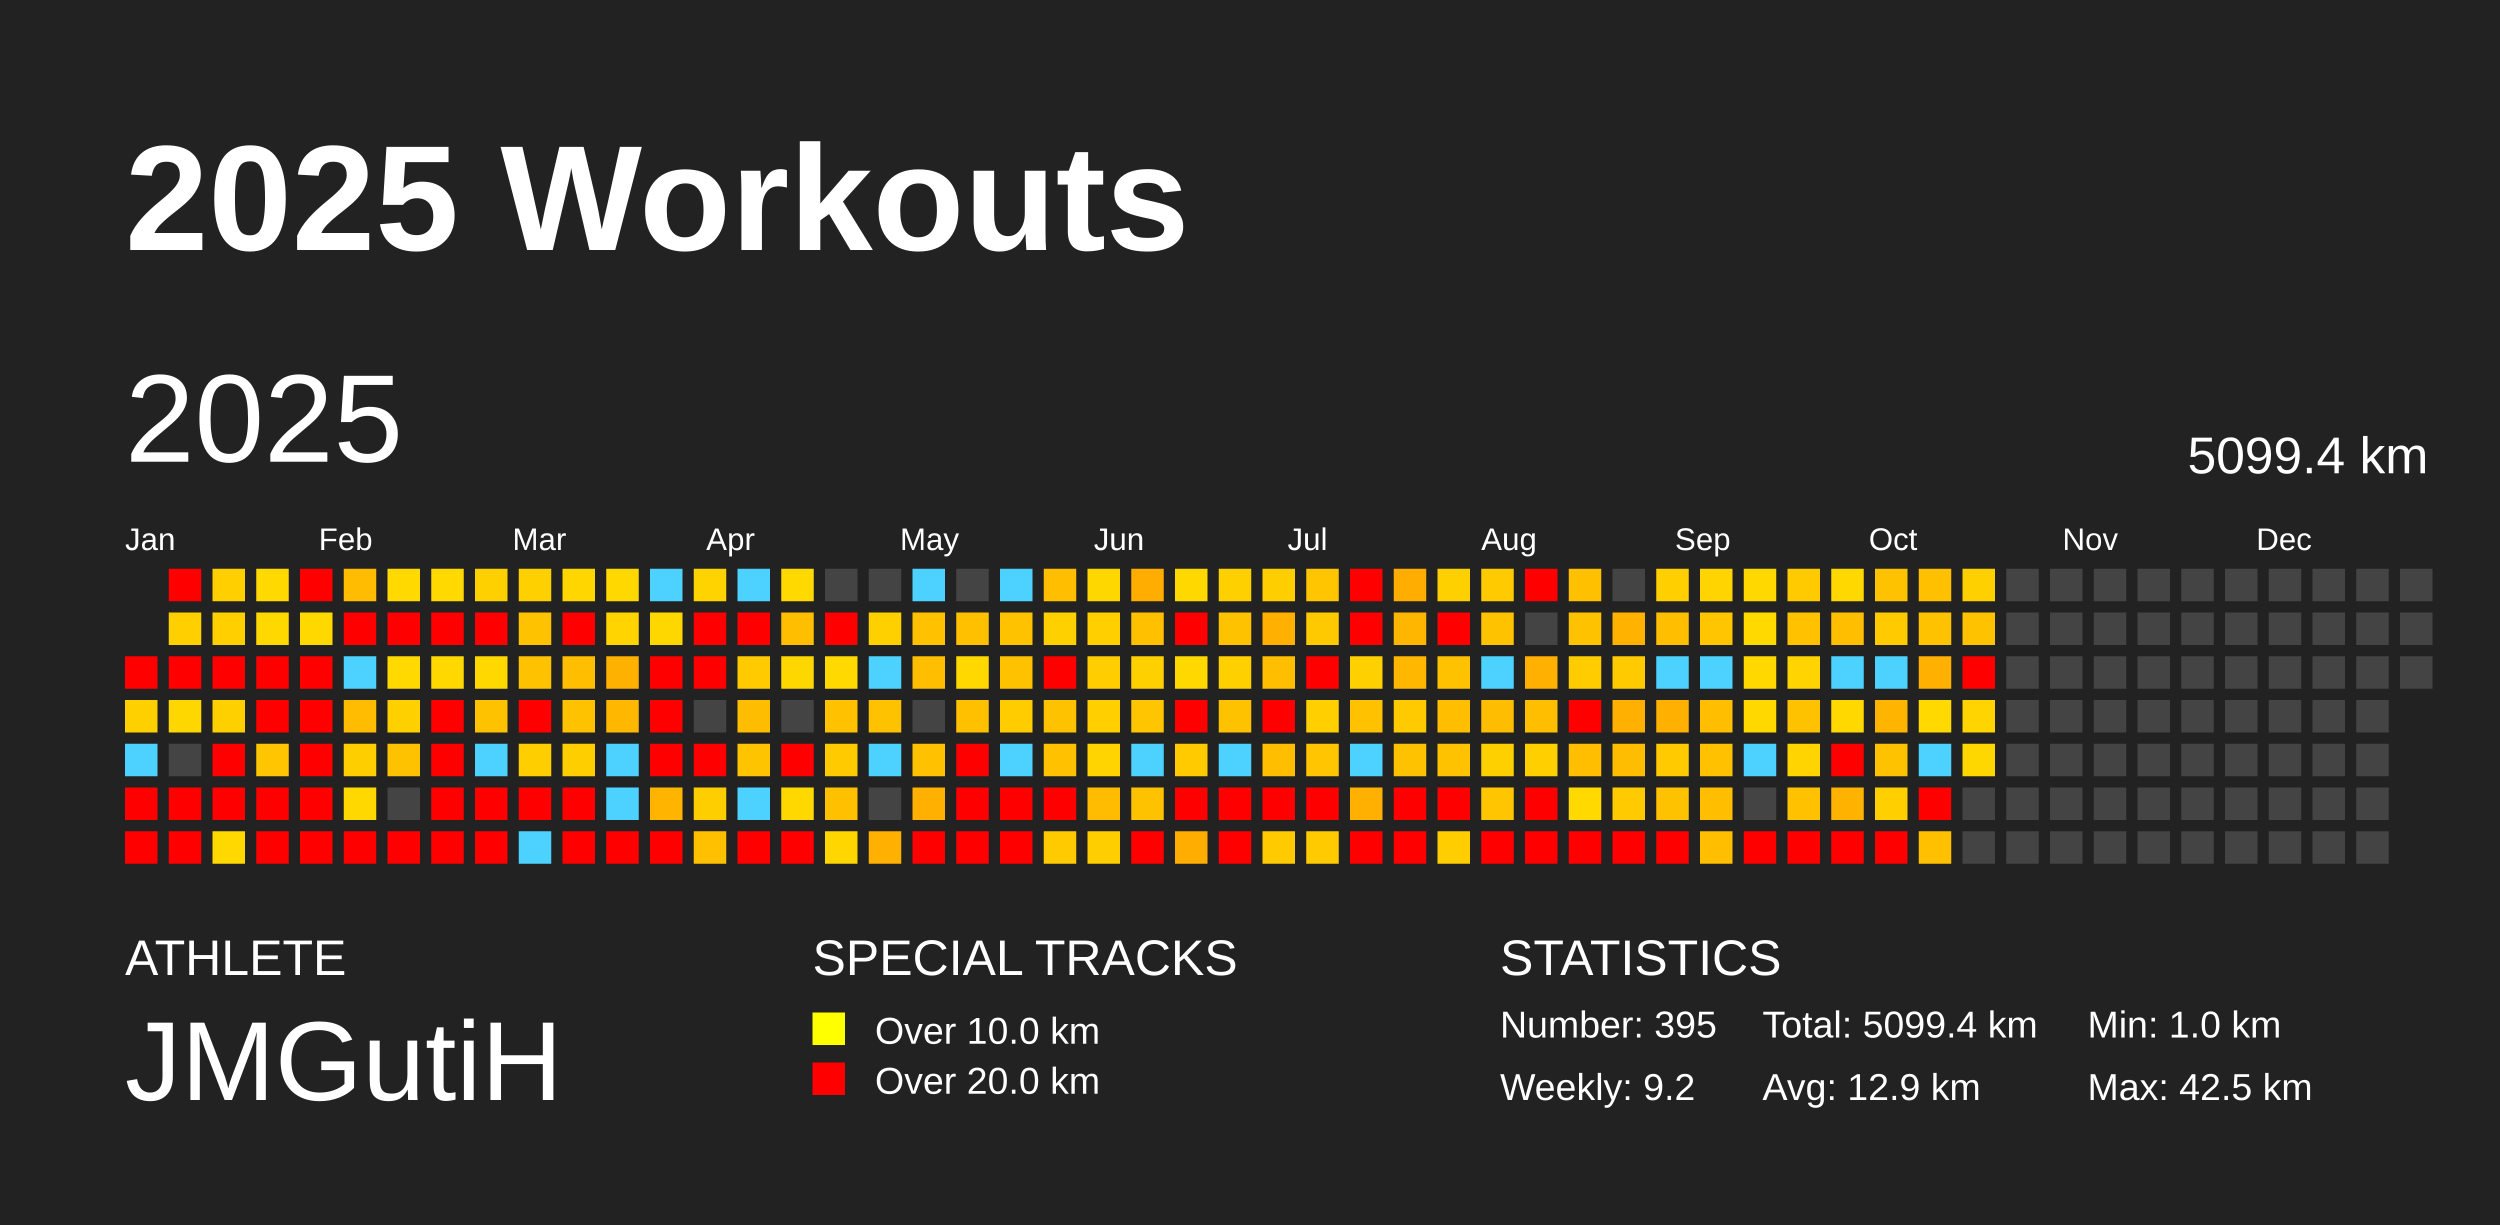
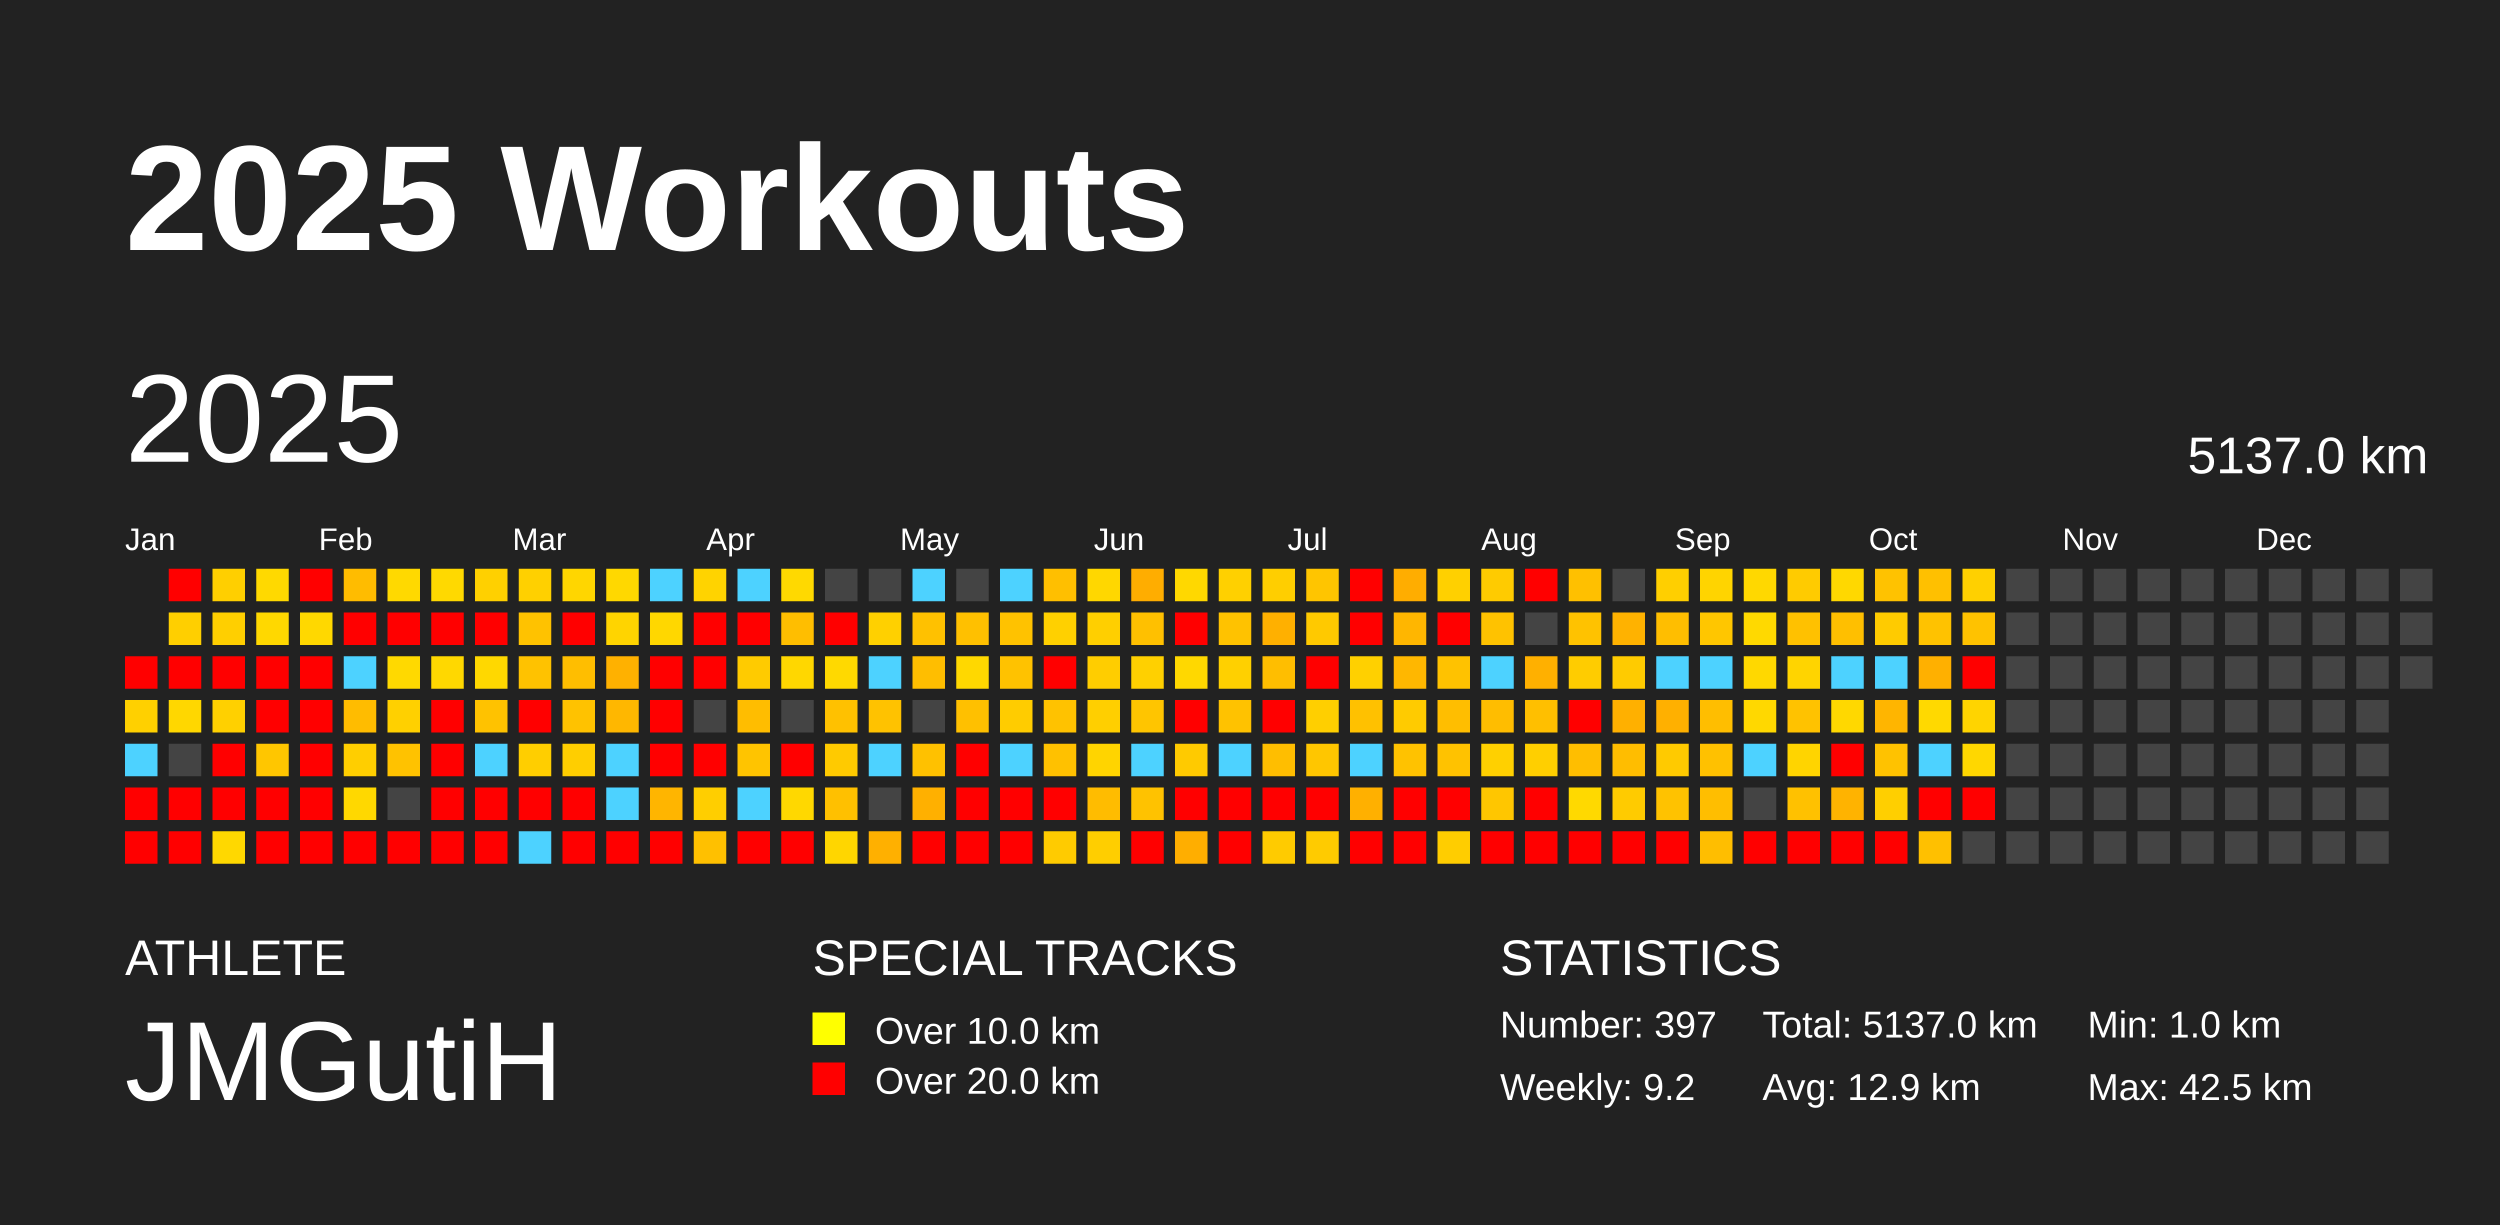
<svg xmlns="http://www.w3.org/2000/svg" baseProfile="full" height="98mm" version="1.1" viewBox="0,0,200,98" width="200mm">
  <defs />
  <rect fill="#222222" height="98" width="200" x="0" y="0" />
  <text fill="#FFFFFF" style="font-size:12px; font-family:Arial; font-weight:bold;" x="10" y="20">2025 Workouts</text>
  <text fill="#FFFFFF" style="font-size:4px; font-family:Arial" x="10" y="78">ATHLETE</text>
  <text fill="#FFFFFF" style="font-size:9px; font-family:Arial" x="10" y="88">JMGutiH</text>
  <text fill="#FFFFFF" style="font-size:4px; font-family:Arial" x="65" y="78">SPECIAL TRACKS</text>
  <rect fill="yellow" height="2.6" width="2.6" x="65" y="81" />
  <text fill="#FFFFFF" style="font-size:3px; font-family:Arial" x="70" y="83.5">Over 10.0 km</text>
  <rect fill="red" height="2.6" width="2.6" x="65" y="85" />
  <text fill="#FFFFFF" style="font-size:3px; font-family:Arial" x="70" y="87.5">Over 20.0 km</text>
  <text fill="#FFFFFF" style="font-size:4px; font-family:Arial" x="120" y="78">STATISTICS</text>
-   <text fill="#FFFFFF" style="font-size:3px; font-family:Arial" x="120" y="83">Number: 395</text>
+   <text fill="#FFFFFF" style="font-size:3px; font-family:Arial" x="120" y="83">Number: 397</text>
  <text fill="#FFFFFF" style="font-size:3px; font-family:Arial" x="120" y="88">Weekly: 9.2</text>
-   <text fill="#FFFFFF" style="font-size:3px; font-family:Arial" x="141" y="83">Total: 5099.4 km</text>
+   <text fill="#FFFFFF" style="font-size:3px; font-family:Arial" x="141" y="83">Total: 5137.0 km</text>
  <text fill="#FFFFFF" style="font-size:3px; font-family:Arial" x="141" y="88">Avg: 12.9 km</text>
  <text fill="#FFFFFF" style="font-size:3px; font-family:Arial" x="167" y="83">Min: 1.0 km</text>
  <text fill="#FFFFFF" style="font-size:3px; font-family:Arial" x="167" y="88">Max: 42.5 km</text>
  <text dominant-baseline="hanging" fill="#FFFFFF" style="font-size:10.0px; font-family:Arial;" x="10" y="30">2025</text>
-   <text dominant-baseline="hanging" fill="#FFFFFF" style="font-size:4.125px; font-family:Arial;" x="175" y="35">5099.4 km</text>
+   <text dominant-baseline="hanging" fill="#FFFFFF" style="font-size:4.125px; font-family:Arial;" x="175" y="35">5137.0 km</text>
  <text fill="#FFFFFF" style="font-size:2.5px; font-family:Arial" x="10.0" y="44">Jan</text>
  <text fill="#FFFFFF" style="font-size:2.5px; font-family:Arial" x="25.5" y="44">Feb</text>
  <text fill="#FFFFFF" style="font-size:2.5px; font-family:Arial" x="41.0" y="44">Mar</text>
  <text fill="#FFFFFF" style="font-size:2.5px; font-family:Arial" x="56.5" y="44">Apr</text>
  <text fill="#FFFFFF" style="font-size:2.5px; font-family:Arial" x="72.0" y="44">May</text>
  <text fill="#FFFFFF" style="font-size:2.5px; font-family:Arial" x="87.5" y="44">Jun</text>
  <text fill="#FFFFFF" style="font-size:2.5px; font-family:Arial" x="103.0" y="44">Jul</text>
  <text fill="#FFFFFF" style="font-size:2.5px; font-family:Arial" x="118.5" y="44">Aug</text>
  <text fill="#FFFFFF" style="font-size:2.5px; font-family:Arial" x="134.0" y="44">Sep</text>
  <text fill="#FFFFFF" style="font-size:2.5px; font-family:Arial" x="149.5" y="44">Oct</text>
  <text fill="#FFFFFF" style="font-size:2.5px; font-family:Arial" x="165.0" y="44">Nov</text>
  <text fill="#FFFFFF" style="font-size:2.5px; font-family:Arial" x="180.5" y="44">Dec</text>
  <rect fill="red" height="2.6" width="2.6" x="10.0" y="52.5" />
  <rect fill="#ffd000" height="2.6" width="2.6" x="10.0" y="56.0" />
  <rect fill="#4dd2ff" height="2.6" width="2.6" x="10.0" y="59.5" />
  <rect fill="red" height="2.6" width="2.6" x="10.0" y="63.0" />
  <rect fill="red" height="2.6" width="2.6" x="10.0" y="66.5" />
  <rect fill="red" height="2.6" width="2.6" x="13.5" y="45.5" />
  <rect fill="#ffcf00" height="2.6" width="2.6" x="13.5" y="49.0" />
  <rect fill="red" height="2.6" width="2.6" x="13.5" y="52.5" />
  <rect fill="#ffd700" height="2.6" width="2.6" x="13.5" y="56.0" />
  <rect fill="#444444" height="2.6" width="2.6" x="13.5" y="59.5" />
  <rect fill="red" height="2.6" width="2.6" x="13.5" y="63.0" />
  <rect fill="red" height="2.6" width="2.6" x="13.5" y="66.5" />
  <rect fill="#ffcf00" height="2.6" width="2.6" x="17.0" y="45.5" />
  <rect fill="#ffcf00" height="2.6" width="2.6" x="17.0" y="49.0" />
  <rect fill="red" height="2.6" width="2.6" x="17.0" y="52.5" />
  <rect fill="#ffd000" height="2.6" width="2.6" x="17.0" y="56.0" />
  <rect fill="red" height="2.6" width="2.6" x="17.0" y="59.5" />
  <rect fill="red" height="2.6" width="2.6" x="17.0" y="63.0" />
  <rect fill="#ffd800" height="2.6" width="2.6" x="17.0" y="66.5" />
  <rect fill="#ffd900" height="2.6" width="2.6" x="20.5" y="45.5" />
  <rect fill="#ffd800" height="2.6" width="2.6" x="20.5" y="49.0" />
  <rect fill="red" height="2.6" width="2.6" x="20.5" y="52.5" />
  <rect fill="red" height="2.6" width="2.6" x="20.5" y="56.0" />
  <rect fill="#ffc600" height="2.6" width="2.6" x="20.5" y="59.5" />
  <rect fill="red" height="2.6" width="2.6" x="20.5" y="63.0" />
  <rect fill="red" height="2.6" width="2.6" x="20.5" y="66.5" />
  <rect fill="red" height="2.6" width="2.6" x="24.0" y="45.5" />
  <rect fill="#ffd800" height="2.6" width="2.6" x="24.0" y="49.0" />
  <rect fill="red" height="2.6" width="2.6" x="24.0" y="52.5" />
  <rect fill="red" height="2.6" width="2.6" x="24.0" y="56.0" />
  <rect fill="red" height="2.6" width="2.6" x="24.0" y="59.5" />
  <rect fill="red" height="2.6" width="2.6" x="24.0" y="63.0" />
  <rect fill="red" height="2.6" width="2.6" x="24.0" y="66.5" />
  <rect fill="#ffbc00" height="2.6" width="2.6" x="27.5" y="45.5" />
  <rect fill="red" height="2.6" width="2.6" x="27.5" y="49.0" />
  <rect fill="#4dd2ff" height="2.6" width="2.6" x="27.5" y="52.5" />
  <rect fill="#ffbc00" height="2.6" width="2.6" x="27.5" y="56.0" />
  <rect fill="#ffce00" height="2.6" width="2.6" x="27.5" y="59.5" />
  <rect fill="#ffd800" height="2.6" width="2.6" x="27.5" y="63.0" />
  <rect fill="red" height="2.6" width="2.6" x="27.5" y="66.5" />
  <rect fill="#ffd900" height="2.6" width="2.6" x="31.0" y="45.5" />
  <rect fill="red" height="2.6" width="2.6" x="31.0" y="49.0" />
  <rect fill="#ffd900" height="2.6" width="2.6" x="31.0" y="52.5" />
  <rect fill="#ffd000" height="2.6" width="2.6" x="31.0" y="56.0" />
  <rect fill="#ffc200" height="2.6" width="2.6" x="31.0" y="59.5" />
  <rect fill="#444444" height="2.6" width="2.6" x="31.0" y="63.0" />
  <rect fill="red" height="2.6" width="2.6" x="31.0" y="66.5" />
  <rect fill="#ffd900" height="2.6" width="2.6" x="34.5" y="45.5" />
  <rect fill="red" height="2.6" width="2.6" x="34.5" y="49.0" />
  <rect fill="#ffd800" height="2.6" width="2.6" x="34.5" y="52.5" />
  <rect fill="red" height="2.6" width="2.6" x="34.5" y="56.0" />
  <rect fill="red" height="2.6" width="2.6" x="34.5" y="59.5" />
  <rect fill="red" height="2.6" width="2.6" x="34.5" y="63.0" />
  <rect fill="red" height="2.6" width="2.6" x="34.5" y="66.5" />
  <rect fill="#ffd000" height="2.6" width="2.6" x="38.0" y="45.5" />
  <rect fill="red" height="2.6" width="2.6" x="38.0" y="49.0" />
  <rect fill="#ffd800" height="2.6" width="2.6" x="38.0" y="52.5" />
  <rect fill="#ffc200" height="2.6" width="2.6" x="38.0" y="56.0" />
  <rect fill="#4dd2ff" height="2.6" width="2.6" x="38.0" y="59.5" />
  <rect fill="red" height="2.6" width="2.6" x="38.0" y="63.0" />
  <rect fill="red" height="2.6" width="2.6" x="38.0" y="66.5" />
  <rect fill="#ffd000" height="2.6" width="2.6" x="41.5" y="45.5" />
  <rect fill="#ffc200" height="2.6" width="2.6" x="41.5" y="49.0" />
  <rect fill="#ffc200" height="2.6" width="2.6" x="41.5" y="52.5" />
  <rect fill="red" height="2.6" width="2.6" x="41.5" y="56.0" />
  <rect fill="#ffce00" height="2.6" width="2.6" x="41.5" y="59.5" />
  <rect fill="red" height="2.6" width="2.6" x="41.5" y="63.0" />
  <rect fill="#4dd2ff" height="2.6" width="2.6" x="41.5" y="66.5" />
  <rect fill="#ffd600" height="2.6" width="2.6" x="45.0" y="45.5" />
  <rect fill="red" height="2.6" width="2.6" x="45.0" y="49.0" />
  <rect fill="#ffbe00" height="2.6" width="2.6" x="45.0" y="52.5" />
  <rect fill="#ffc200" height="2.6" width="2.6" x="45.0" y="56.0" />
  <rect fill="#ffce00" height="2.6" width="2.6" x="45.0" y="59.5" />
  <rect fill="red" height="2.6" width="2.6" x="45.0" y="63.0" />
  <rect fill="red" height="2.6" width="2.6" x="45.0" y="66.5" />
  <rect fill="#ffd800" height="2.6" width="2.6" x="48.5" y="45.5" />
  <rect fill="#ffd400" height="2.6" width="2.6" x="48.5" y="49.0" />
  <rect fill="#ffb100" height="2.6" width="2.6" x="48.5" y="52.5" />
  <rect fill="#ffb700" height="2.6" width="2.6" x="48.5" y="56.0" />
  <rect fill="#4dd2ff" height="2.6" width="2.6" x="48.5" y="59.5" />
  <rect fill="#4dd2ff" height="2.6" width="2.6" x="48.5" y="63.0" />
  <rect fill="red" height="2.6" width="2.6" x="48.5" y="66.5" />
  <rect fill="#4dd2ff" height="2.6" width="2.6" x="52.0" y="45.5" />
  <rect fill="#ffd700" height="2.6" width="2.6" x="52.0" y="49.0" />
  <rect fill="red" height="2.6" width="2.6" x="52.0" y="52.5" />
  <rect fill="red" height="2.6" width="2.6" x="52.0" y="56.0" />
  <rect fill="red" height="2.6" width="2.6" x="52.0" y="59.5" />
  <rect fill="#ffb500" height="2.6" width="2.6" x="52.0" y="63.0" />
  <rect fill="red" height="2.6" width="2.6" x="52.0" y="66.5" />
  <rect fill="#ffd300" height="2.6" width="2.6" x="55.5" y="45.5" />
  <rect fill="red" height="2.6" width="2.6" x="55.5" y="49.0" />
  <rect fill="red" height="2.6" width="2.6" x="55.5" y="52.5" />
  <rect fill="#444444" height="2.6" width="2.6" x="55.5" y="56.0" />
  <rect fill="red" height="2.6" width="2.6" x="55.5" y="59.5" />
  <rect fill="#ffce00" height="2.6" width="2.6" x="55.5" y="63.0" />
  <rect fill="#ffc000" height="2.6" width="2.6" x="55.5" y="66.5" />
  <rect fill="#4dd2ff" height="2.6" width="2.6" x="59.0" y="45.5" />
  <rect fill="red" height="2.6" width="2.6" x="59.0" y="49.0" />
  <rect fill="#ffcb00" height="2.6" width="2.6" x="59.0" y="52.5" />
  <rect fill="#ffbd00" height="2.6" width="2.6" x="59.0" y="56.0" />
  <rect fill="#ffc400" height="2.6" width="2.6" x="59.0" y="59.5" />
  <rect fill="#4dd2ff" height="2.6" width="2.6" x="59.0" y="63.0" />
  <rect fill="red" height="2.6" width="2.6" x="59.0" y="66.5" />
  <rect fill="#ffd900" height="2.6" width="2.6" x="62.5" y="45.5" />
  <rect fill="#ffbe00" height="2.6" width="2.6" x="62.5" y="49.0" />
  <rect fill="#ffd700" height="2.6" width="2.6" x="62.5" y="52.5" />
  <rect fill="#444444" height="2.6" width="2.6" x="62.5" y="56.0" />
  <rect fill="red" height="2.6" width="2.6" x="62.5" y="59.5" />
  <rect fill="#ffd800" height="2.6" width="2.6" x="62.5" y="63.0" />
  <rect fill="red" height="2.6" width="2.6" x="62.5" y="66.5" />
  <rect fill="#444444" height="2.6" width="2.6" x="66.0" y="45.5" />
  <rect fill="red" height="2.6" width="2.6" x="66.0" y="49.0" />
  <rect fill="#ffd900" height="2.6" width="2.6" x="66.0" y="52.5" />
  <rect fill="#ffc100" height="2.6" width="2.6" x="66.0" y="56.0" />
  <rect fill="#ffca00" height="2.6" width="2.6" x="66.0" y="59.5" />
  <rect fill="#ffc000" height="2.6" width="2.6" x="66.0" y="63.0" />
  <rect fill="#ffd600" height="2.6" width="2.6" x="66.0" y="66.5" />
  <rect fill="#444444" height="2.6" width="2.6" x="69.5" y="45.5" />
  <rect fill="#ffd000" height="2.6" width="2.6" x="69.5" y="49.0" />
  <rect fill="#4dd2ff" height="2.6" width="2.6" x="69.5" y="52.5" />
  <rect fill="#ffc200" height="2.6" width="2.6" x="69.5" y="56.0" />
  <rect fill="#4dd2ff" height="2.6" width="2.6" x="69.5" y="59.5" />
  <rect fill="#444444" height="2.6" width="2.6" x="69.5" y="63.0" />
  <rect fill="#ffb000" height="2.6" width="2.6" x="69.5" y="66.5" />
  <rect fill="#4dd2ff" height="2.6" width="2.6" x="73.0" y="45.5" />
  <rect fill="#ffc100" height="2.6" width="2.6" x="73.0" y="49.0" />
  <rect fill="#ffbe00" height="2.6" width="2.6" x="73.0" y="52.5" />
  <rect fill="#444444" height="2.6" width="2.6" x="73.0" y="56.0" />
  <rect fill="#ffc100" height="2.6" width="2.6" x="73.0" y="59.5" />
  <rect fill="#ffb000" height="2.6" width="2.6" x="73.0" y="63.0" />
  <rect fill="red" height="2.6" width="2.6" x="73.0" y="66.5" />
  <rect fill="#444444" height="2.6" width="2.6" x="76.5" y="45.5" />
  <rect fill="#ffc000" height="2.6" width="2.6" x="76.5" y="49.0" />
  <rect fill="#ffd800" height="2.6" width="2.6" x="76.5" y="52.5" />
  <rect fill="#ffc000" height="2.6" width="2.6" x="76.5" y="56.0" />
  <rect fill="red" height="2.6" width="2.6" x="76.5" y="59.5" />
  <rect fill="red" height="2.6" width="2.6" x="76.5" y="63.0" />
  <rect fill="red" height="2.6" width="2.6" x="76.5" y="66.5" />
  <rect fill="#4dd2ff" height="2.6" width="2.6" x="80.0" y="45.5" />
  <rect fill="#ffc200" height="2.6" width="2.6" x="80.0" y="49.0" />
  <rect fill="#ffc200" height="2.6" width="2.6" x="80.0" y="52.5" />
  <rect fill="#ffcc00" height="2.6" width="2.6" x="80.0" y="56.0" />
  <rect fill="#4dd2ff" height="2.6" width="2.6" x="80.0" y="59.5" />
  <rect fill="red" height="2.6" width="2.6" x="80.0" y="63.0" />
  <rect fill="red" height="2.6" width="2.6" x="80.0" y="66.5" />
  <rect fill="#ffbf00" height="2.6" width="2.6" x="83.5" y="45.5" />
  <rect fill="#ffd000" height="2.6" width="2.6" x="83.5" y="49.0" />
  <rect fill="red" height="2.6" width="2.6" x="83.5" y="52.5" />
  <rect fill="#ffc200" height="2.6" width="2.6" x="83.5" y="56.0" />
  <rect fill="#ffc100" height="2.6" width="2.6" x="83.5" y="59.5" />
  <rect fill="red" height="2.6" width="2.6" x="83.5" y="63.0" />
  <rect fill="#ffcb00" height="2.6" width="2.6" x="83.5" y="66.5" />
  <rect fill="#ffd700" height="2.6" width="2.6" x="87.0" y="45.5" />
  <rect fill="#ffcf00" height="2.6" width="2.6" x="87.0" y="49.0" />
  <rect fill="#ffcd00" height="2.6" width="2.6" x="87.0" y="52.5" />
  <rect fill="#ffcf00" height="2.6" width="2.6" x="87.0" y="56.0" />
  <rect fill="#ffd400" height="2.6" width="2.6" x="87.0" y="59.5" />
  <rect fill="#ffbc00" height="2.6" width="2.6" x="87.0" y="63.0" />
  <rect fill="#ffce00" height="2.6" width="2.6" x="87.0" y="66.5" />
  <rect fill="#ffad00" height="2.6" width="2.6" x="90.5" y="45.5" />
  <rect fill="#ffc000" height="2.6" width="2.6" x="90.5" y="49.0" />
  <rect fill="#ffd000" height="2.6" width="2.6" x="90.5" y="52.5" />
  <rect fill="#ffc500" height="2.6" width="2.6" x="90.5" y="56.0" />
  <rect fill="#4dd2ff" height="2.6" width="2.6" x="90.5" y="59.5" />
  <rect fill="#ffc200" height="2.6" width="2.6" x="90.5" y="63.0" />
  <rect fill="red" height="2.6" width="2.6" x="90.5" y="66.5" />
  <rect fill="#ffd800" height="2.6" width="2.6" x="94.0" y="45.5" />
  <rect fill="red" height="2.6" width="2.6" x="94.0" y="49.0" />
  <rect fill="#ffd800" height="2.6" width="2.6" x="94.0" y="52.5" />
  <rect fill="red" height="2.6" width="2.6" x="94.0" y="56.0" />
  <rect fill="#ffca00" height="2.6" width="2.6" x="94.0" y="59.5" />
  <rect fill="red" height="2.6" width="2.6" x="94.0" y="63.0" />
  <rect fill="#ffae00" height="2.6" width="2.6" x="94.0" y="66.5" />
  <rect fill="#ffd000" height="2.6" width="2.6" x="97.5" y="45.5" />
  <rect fill="#ffc200" height="2.6" width="2.6" x="97.5" y="49.0" />
  <rect fill="#ffd000" height="2.6" width="2.6" x="97.5" y="52.5" />
  <rect fill="#ffc200" height="2.6" width="2.6" x="97.5" y="56.0" />
  <rect fill="#4dd2ff" height="2.6" width="2.6" x="97.5" y="59.5" />
  <rect fill="red" height="2.6" width="2.6" x="97.5" y="63.0" />
  <rect fill="red" height="2.6" width="2.6" x="97.5" y="66.5" />
  <rect fill="#ffce00" height="2.6" width="2.6" x="101.0" y="45.5" />
  <rect fill="#ffb000" height="2.6" width="2.6" x="101.0" y="49.0" />
  <rect fill="#ffbe00" height="2.6" width="2.6" x="101.0" y="52.5" />
  <rect fill="red" height="2.6" width="2.6" x="101.0" y="56.0" />
  <rect fill="#ffbe00" height="2.6" width="2.6" x="101.0" y="59.5" />
  <rect fill="red" height="2.6" width="2.6" x="101.0" y="63.0" />
  <rect fill="#ffcb00" height="2.6" width="2.6" x="101.0" y="66.5" />
  <rect fill="#ffc500" height="2.6" width="2.6" x="104.5" y="45.5" />
  <rect fill="#ffc900" height="2.6" width="2.6" x="104.5" y="49.0" />
  <rect fill="red" height="2.6" width="2.6" x="104.5" y="52.5" />
  <rect fill="#ffcf00" height="2.6" width="2.6" x="104.5" y="56.0" />
  <rect fill="#ffc600" height="2.6" width="2.6" x="104.5" y="59.5" />
  <rect fill="red" height="2.6" width="2.6" x="104.5" y="63.0" />
  <rect fill="#ffcb00" height="2.6" width="2.6" x="104.5" y="66.5" />
  <rect fill="red" height="2.6" width="2.6" x="108.0" y="45.5" />
  <rect fill="red" height="2.6" width="2.6" x="108.0" y="49.0" />
  <rect fill="#ffd000" height="2.6" width="2.6" x="108.0" y="52.5" />
  <rect fill="#ffc100" height="2.6" width="2.6" x="108.0" y="56.0" />
  <rect fill="#4dd2ff" height="2.6" width="2.6" x="108.0" y="59.5" />
  <rect fill="#ffb000" height="2.6" width="2.6" x="108.0" y="63.0" />
  <rect fill="red" height="2.6" width="2.6" x="108.0" y="66.5" />
  <rect fill="#ffad00" height="2.6" width="2.6" x="111.5" y="45.5" />
  <rect fill="#ffb600" height="2.6" width="2.6" x="111.5" y="49.0" />
  <rect fill="#ffb700" height="2.6" width="2.6" x="111.5" y="52.5" />
  <rect fill="#ffcb00" height="2.6" width="2.6" x="111.5" y="56.0" />
  <rect fill="#ffc200" height="2.6" width="2.6" x="111.5" y="59.5" />
  <rect fill="red" height="2.6" width="2.6" x="111.5" y="63.0" />
  <rect fill="red" height="2.6" width="2.6" x="111.5" y="66.5" />
  <rect fill="#ffd000" height="2.6" width="2.6" x="115.0" y="45.5" />
  <rect fill="red" height="2.6" width="2.6" x="115.0" y="49.0" />
  <rect fill="#ffc200" height="2.6" width="2.6" x="115.0" y="52.5" />
  <rect fill="#ffbe00" height="2.6" width="2.6" x="115.0" y="56.0" />
  <rect fill="#ffc200" height="2.6" width="2.6" x="115.0" y="59.5" />
  <rect fill="red" height="2.6" width="2.6" x="115.0" y="63.0" />
  <rect fill="#ffcd00" height="2.6" width="2.6" x="115.0" y="66.5" />
  <rect fill="#ffcb00" height="2.6" width="2.6" x="118.5" y="45.5" />
  <rect fill="#ffc200" height="2.6" width="2.6" x="118.5" y="49.0" />
  <rect fill="#4dd2ff" height="2.6" width="2.6" x="118.5" y="52.5" />
  <rect fill="#ffbd00" height="2.6" width="2.6" x="118.5" y="56.0" />
  <rect fill="#ffd000" height="2.6" width="2.6" x="118.5" y="59.5" />
  <rect fill="#ffc600" height="2.6" width="2.6" x="118.5" y="63.0" />
  <rect fill="red" height="2.6" width="2.6" x="118.5" y="66.5" />
  <rect fill="red" height="2.6" width="2.6" x="122.0" y="45.5" />
  <rect fill="#444444" height="2.6" width="2.6" x="122.0" y="49.0" />
  <rect fill="#ffb000" height="2.6" width="2.6" x="122.0" y="52.5" />
  <rect fill="#ffbf00" height="2.6" width="2.6" x="122.0" y="56.0" />
  <rect fill="#ffcf00" height="2.6" width="2.6" x="122.0" y="59.5" />
  <rect fill="red" height="2.6" width="2.6" x="122.0" y="63.0" />
  <rect fill="red" height="2.6" width="2.6" x="122.0" y="66.5" />
  <rect fill="#ffc000" height="2.6" width="2.6" x="125.5" y="45.5" />
  <rect fill="#ffc200" height="2.6" width="2.6" x="125.5" y="49.0" />
  <rect fill="#ffcc00" height="2.6" width="2.6" x="125.5" y="52.5" />
  <rect fill="red" height="2.6" width="2.6" x="125.5" y="56.0" />
  <rect fill="#ffbe00" height="2.6" width="2.6" x="125.5" y="59.5" />
  <rect fill="#ffd900" height="2.6" width="2.6" x="125.5" y="63.0" />
  <rect fill="red" height="2.6" width="2.6" x="125.5" y="66.5" />
  <rect fill="#444444" height="2.6" width="2.6" x="129.0" y="45.5" />
  <rect fill="#ffb200" height="2.6" width="2.6" x="129.0" y="49.0" />
  <rect fill="#ffcb00" height="2.6" width="2.6" x="129.0" y="52.5" />
  <rect fill="#ffb000" height="2.6" width="2.6" x="129.0" y="56.0" />
  <rect fill="#ffbd00" height="2.6" width="2.6" x="129.0" y="59.5" />
  <rect fill="#ffcb00" height="2.6" width="2.6" x="129.0" y="63.0" />
  <rect fill="red" height="2.6" width="2.6" x="129.0" y="66.5" />
  <rect fill="#ffcf00" height="2.6" width="2.6" x="132.5" y="45.5" />
  <rect fill="#ffbe00" height="2.6" width="2.6" x="132.5" y="49.0" />
  <rect fill="#4dd2ff" height="2.6" width="2.6" x="132.5" y="52.5" />
  <rect fill="#ffb000" height="2.6" width="2.6" x="132.5" y="56.0" />
  <rect fill="#ffca00" height="2.6" width="2.6" x="132.5" y="59.5" />
  <rect fill="#ffc200" height="2.6" width="2.6" x="132.5" y="63.0" />
  <rect fill="red" height="2.6" width="2.6" x="132.5" y="66.5" />
  <rect fill="#ffd400" height="2.6" width="2.6" x="136.0" y="45.5" />
  <rect fill="#ffc600" height="2.6" width="2.6" x="136.0" y="49.0" />
  <rect fill="#4dd2ff" height="2.6" width="2.6" x="136.0" y="52.5" />
  <rect fill="#ffbe00" height="2.6" width="2.6" x="136.0" y="56.0" />
  <rect fill="#ffc100" height="2.6" width="2.6" x="136.0" y="59.5" />
  <rect fill="#ffbe00" height="2.6" width="2.6" x="136.0" y="63.0" />
  <rect fill="#ffbe00" height="2.6" width="2.6" x="136.0" y="66.5" />
  <rect fill="#ffd800" height="2.6" width="2.6" x="139.5" y="45.5" />
  <rect fill="#ffd900" height="2.6" width="2.6" x="139.5" y="49.0" />
  <rect fill="#ffd800" height="2.6" width="2.6" x="139.5" y="52.5" />
  <rect fill="#ffd800" height="2.6" width="2.6" x="139.5" y="56.0" />
  <rect fill="#4dd2ff" height="2.6" width="2.6" x="139.5" y="59.5" />
  <rect fill="#444444" height="2.6" width="2.6" x="139.5" y="63.0" />
  <rect fill="red" height="2.6" width="2.6" x="139.5" y="66.5" />
  <rect fill="#ffcb00" height="2.6" width="2.6" x="143.0" y="45.5" />
  <rect fill="#ffc100" height="2.6" width="2.6" x="143.0" y="49.0" />
  <rect fill="#ffd400" height="2.6" width="2.6" x="143.0" y="52.5" />
  <rect fill="#ffc200" height="2.6" width="2.6" x="143.0" y="56.0" />
  <rect fill="#ffd400" height="2.6" width="2.6" x="143.0" y="59.5" />
  <rect fill="#ffc100" height="2.6" width="2.6" x="143.0" y="63.0" />
  <rect fill="red" height="2.6" width="2.6" x="143.0" y="66.5" />
  <rect fill="#ffd800" height="2.6" width="2.6" x="146.5" y="45.5" />
  <rect fill="#ffbf00" height="2.6" width="2.6" x="146.5" y="49.0" />
  <rect fill="#4dd2ff" height="2.6" width="2.6" x="146.5" y="52.5" />
  <rect fill="#ffd800" height="2.6" width="2.6" x="146.5" y="56.0" />
  <rect fill="red" height="2.6" width="2.6" x="146.5" y="59.5" />
  <rect fill="#ffb300" height="2.6" width="2.6" x="146.5" y="63.0" />
  <rect fill="red" height="2.6" width="2.6" x="146.5" y="66.5" />
  <rect fill="#ffc200" height="2.6" width="2.6" x="150.0" y="45.5" />
  <rect fill="#ffcb00" height="2.6" width="2.6" x="150.0" y="49.0" />
  <rect fill="#4dd2ff" height="2.6" width="2.6" x="150.0" y="52.5" />
  <rect fill="#ffb500" height="2.6" width="2.6" x="150.0" y="56.0" />
  <rect fill="#ffc200" height="2.6" width="2.6" x="150.0" y="59.5" />
  <rect fill="#ffcf00" height="2.6" width="2.6" x="150.0" y="63.0" />
  <rect fill="red" height="2.6" width="2.6" x="150.0" y="66.5" />
  <rect fill="#ffc000" height="2.6" width="2.6" x="153.5" y="45.5" />
  <rect fill="#ffc200" height="2.6" width="2.6" x="153.5" y="49.0" />
  <rect fill="#ffb000" height="2.6" width="2.6" x="153.5" y="52.5" />
  <rect fill="#ffd900" height="2.6" width="2.6" x="153.5" y="56.0" />
  <rect fill="#4dd2ff" height="2.6" width="2.6" x="153.5" y="59.5" />
  <rect fill="red" height="2.6" width="2.6" x="153.5" y="63.0" />
  <rect fill="#ffc000" height="2.6" width="2.6" x="153.5" y="66.5" />
  <rect fill="#ffd000" height="2.6" width="2.6" x="157.0" y="45.5" />
  <rect fill="#ffc200" height="2.6" width="2.6" x="157.0" y="49.0" />
  <rect fill="red" height="2.6" width="2.6" x="157.0" y="52.5" />
  <rect fill="#ffd400" height="2.6" width="2.6" x="157.0" y="56.0" />
  <rect fill="#ffd700" height="2.6" width="2.6" x="157.0" y="59.5" />
-   <rect fill="#444444" height="2.6" width="2.6" x="157.0" y="63.0" />
+   <rect fill="red" height="2.6" width="2.6" x="157.0" y="63.0" />
  <rect fill="#444444" height="2.6" width="2.6" x="157.0" y="66.5" />
  <rect fill="#444444" height="2.6" width="2.6" x="160.5" y="45.5" />
  <rect fill="#444444" height="2.6" width="2.6" x="160.5" y="49.0" />
  <rect fill="#444444" height="2.6" width="2.6" x="160.5" y="52.5" />
  <rect fill="#444444" height="2.6" width="2.6" x="160.5" y="56.0" />
  <rect fill="#444444" height="2.6" width="2.6" x="160.5" y="59.5" />
  <rect fill="#444444" height="2.6" width="2.6" x="160.5" y="63.0" />
  <rect fill="#444444" height="2.6" width="2.6" x="160.5" y="66.5" />
  <rect fill="#444444" height="2.6" width="2.6" x="164.0" y="45.5" />
  <rect fill="#444444" height="2.6" width="2.6" x="164.0" y="49.0" />
  <rect fill="#444444" height="2.6" width="2.6" x="164.0" y="52.5" />
  <rect fill="#444444" height="2.6" width="2.6" x="164.0" y="56.0" />
  <rect fill="#444444" height="2.6" width="2.6" x="164.0" y="59.5" />
  <rect fill="#444444" height="2.6" width="2.6" x="164.0" y="63.0" />
  <rect fill="#444444" height="2.6" width="2.6" x="164.0" y="66.5" />
  <rect fill="#444444" height="2.6" width="2.6" x="167.5" y="45.5" />
  <rect fill="#444444" height="2.6" width="2.6" x="167.5" y="49.0" />
  <rect fill="#444444" height="2.6" width="2.6" x="167.5" y="52.5" />
  <rect fill="#444444" height="2.6" width="2.6" x="167.5" y="56.0" />
  <rect fill="#444444" height="2.6" width="2.6" x="167.5" y="59.5" />
  <rect fill="#444444" height="2.6" width="2.6" x="167.5" y="63.0" />
  <rect fill="#444444" height="2.6" width="2.6" x="167.5" y="66.5" />
  <rect fill="#444444" height="2.6" width="2.6" x="171.0" y="45.5" />
  <rect fill="#444444" height="2.6" width="2.6" x="171.0" y="49.0" />
  <rect fill="#444444" height="2.6" width="2.6" x="171.0" y="52.5" />
  <rect fill="#444444" height="2.6" width="2.6" x="171.0" y="56.0" />
  <rect fill="#444444" height="2.6" width="2.6" x="171.0" y="59.5" />
  <rect fill="#444444" height="2.6" width="2.6" x="171.0" y="63.0" />
  <rect fill="#444444" height="2.6" width="2.6" x="171.0" y="66.5" />
  <rect fill="#444444" height="2.6" width="2.6" x="174.5" y="45.5" />
  <rect fill="#444444" height="2.6" width="2.6" x="174.5" y="49.0" />
  <rect fill="#444444" height="2.6" width="2.6" x="174.5" y="52.5" />
  <rect fill="#444444" height="2.6" width="2.6" x="174.5" y="56.0" />
  <rect fill="#444444" height="2.6" width="2.6" x="174.5" y="59.5" />
  <rect fill="#444444" height="2.6" width="2.6" x="174.5" y="63.0" />
  <rect fill="#444444" height="2.6" width="2.6" x="174.5" y="66.5" />
  <rect fill="#444444" height="2.6" width="2.6" x="178.0" y="45.5" />
  <rect fill="#444444" height="2.6" width="2.6" x="178.0" y="49.0" />
  <rect fill="#444444" height="2.6" width="2.6" x="178.0" y="52.5" />
  <rect fill="#444444" height="2.6" width="2.6" x="178.0" y="56.0" />
  <rect fill="#444444" height="2.6" width="2.6" x="178.0" y="59.5" />
  <rect fill="#444444" height="2.6" width="2.6" x="178.0" y="63.0" />
  <rect fill="#444444" height="2.6" width="2.6" x="178.0" y="66.5" />
  <rect fill="#444444" height="2.6" width="2.6" x="181.5" y="45.5" />
  <rect fill="#444444" height="2.6" width="2.6" x="181.5" y="49.0" />
  <rect fill="#444444" height="2.6" width="2.6" x="181.5" y="52.5" />
  <rect fill="#444444" height="2.6" width="2.6" x="181.5" y="56.0" />
  <rect fill="#444444" height="2.6" width="2.6" x="181.5" y="59.5" />
  <rect fill="#444444" height="2.6" width="2.6" x="181.5" y="63.0" />
  <rect fill="#444444" height="2.6" width="2.6" x="181.5" y="66.5" />
  <rect fill="#444444" height="2.6" width="2.6" x="185.0" y="45.5" />
  <rect fill="#444444" height="2.6" width="2.6" x="185.0" y="49.0" />
  <rect fill="#444444" height="2.6" width="2.6" x="185.0" y="52.5" />
  <rect fill="#444444" height="2.6" width="2.6" x="185.0" y="56.0" />
  <rect fill="#444444" height="2.6" width="2.6" x="185.0" y="59.5" />
  <rect fill="#444444" height="2.6" width="2.6" x="185.0" y="63.0" />
  <rect fill="#444444" height="2.6" width="2.6" x="185.0" y="66.5" />
  <rect fill="#444444" height="2.6" width="2.6" x="188.5" y="45.5" />
  <rect fill="#444444" height="2.6" width="2.6" x="188.5" y="49.0" />
  <rect fill="#444444" height="2.6" width="2.6" x="188.5" y="52.5" />
  <rect fill="#444444" height="2.6" width="2.6" x="188.5" y="56.0" />
  <rect fill="#444444" height="2.6" width="2.6" x="188.5" y="59.5" />
  <rect fill="#444444" height="2.6" width="2.6" x="188.5" y="63.0" />
  <rect fill="#444444" height="2.6" width="2.6" x="188.5" y="66.5" />
  <rect fill="#444444" height="2.6" width="2.6" x="192.0" y="45.5" />
  <rect fill="#444444" height="2.6" width="2.6" x="192.0" y="49.0" />
  <rect fill="#444444" height="2.6" width="2.6" x="192.0" y="52.5" />
</svg>
